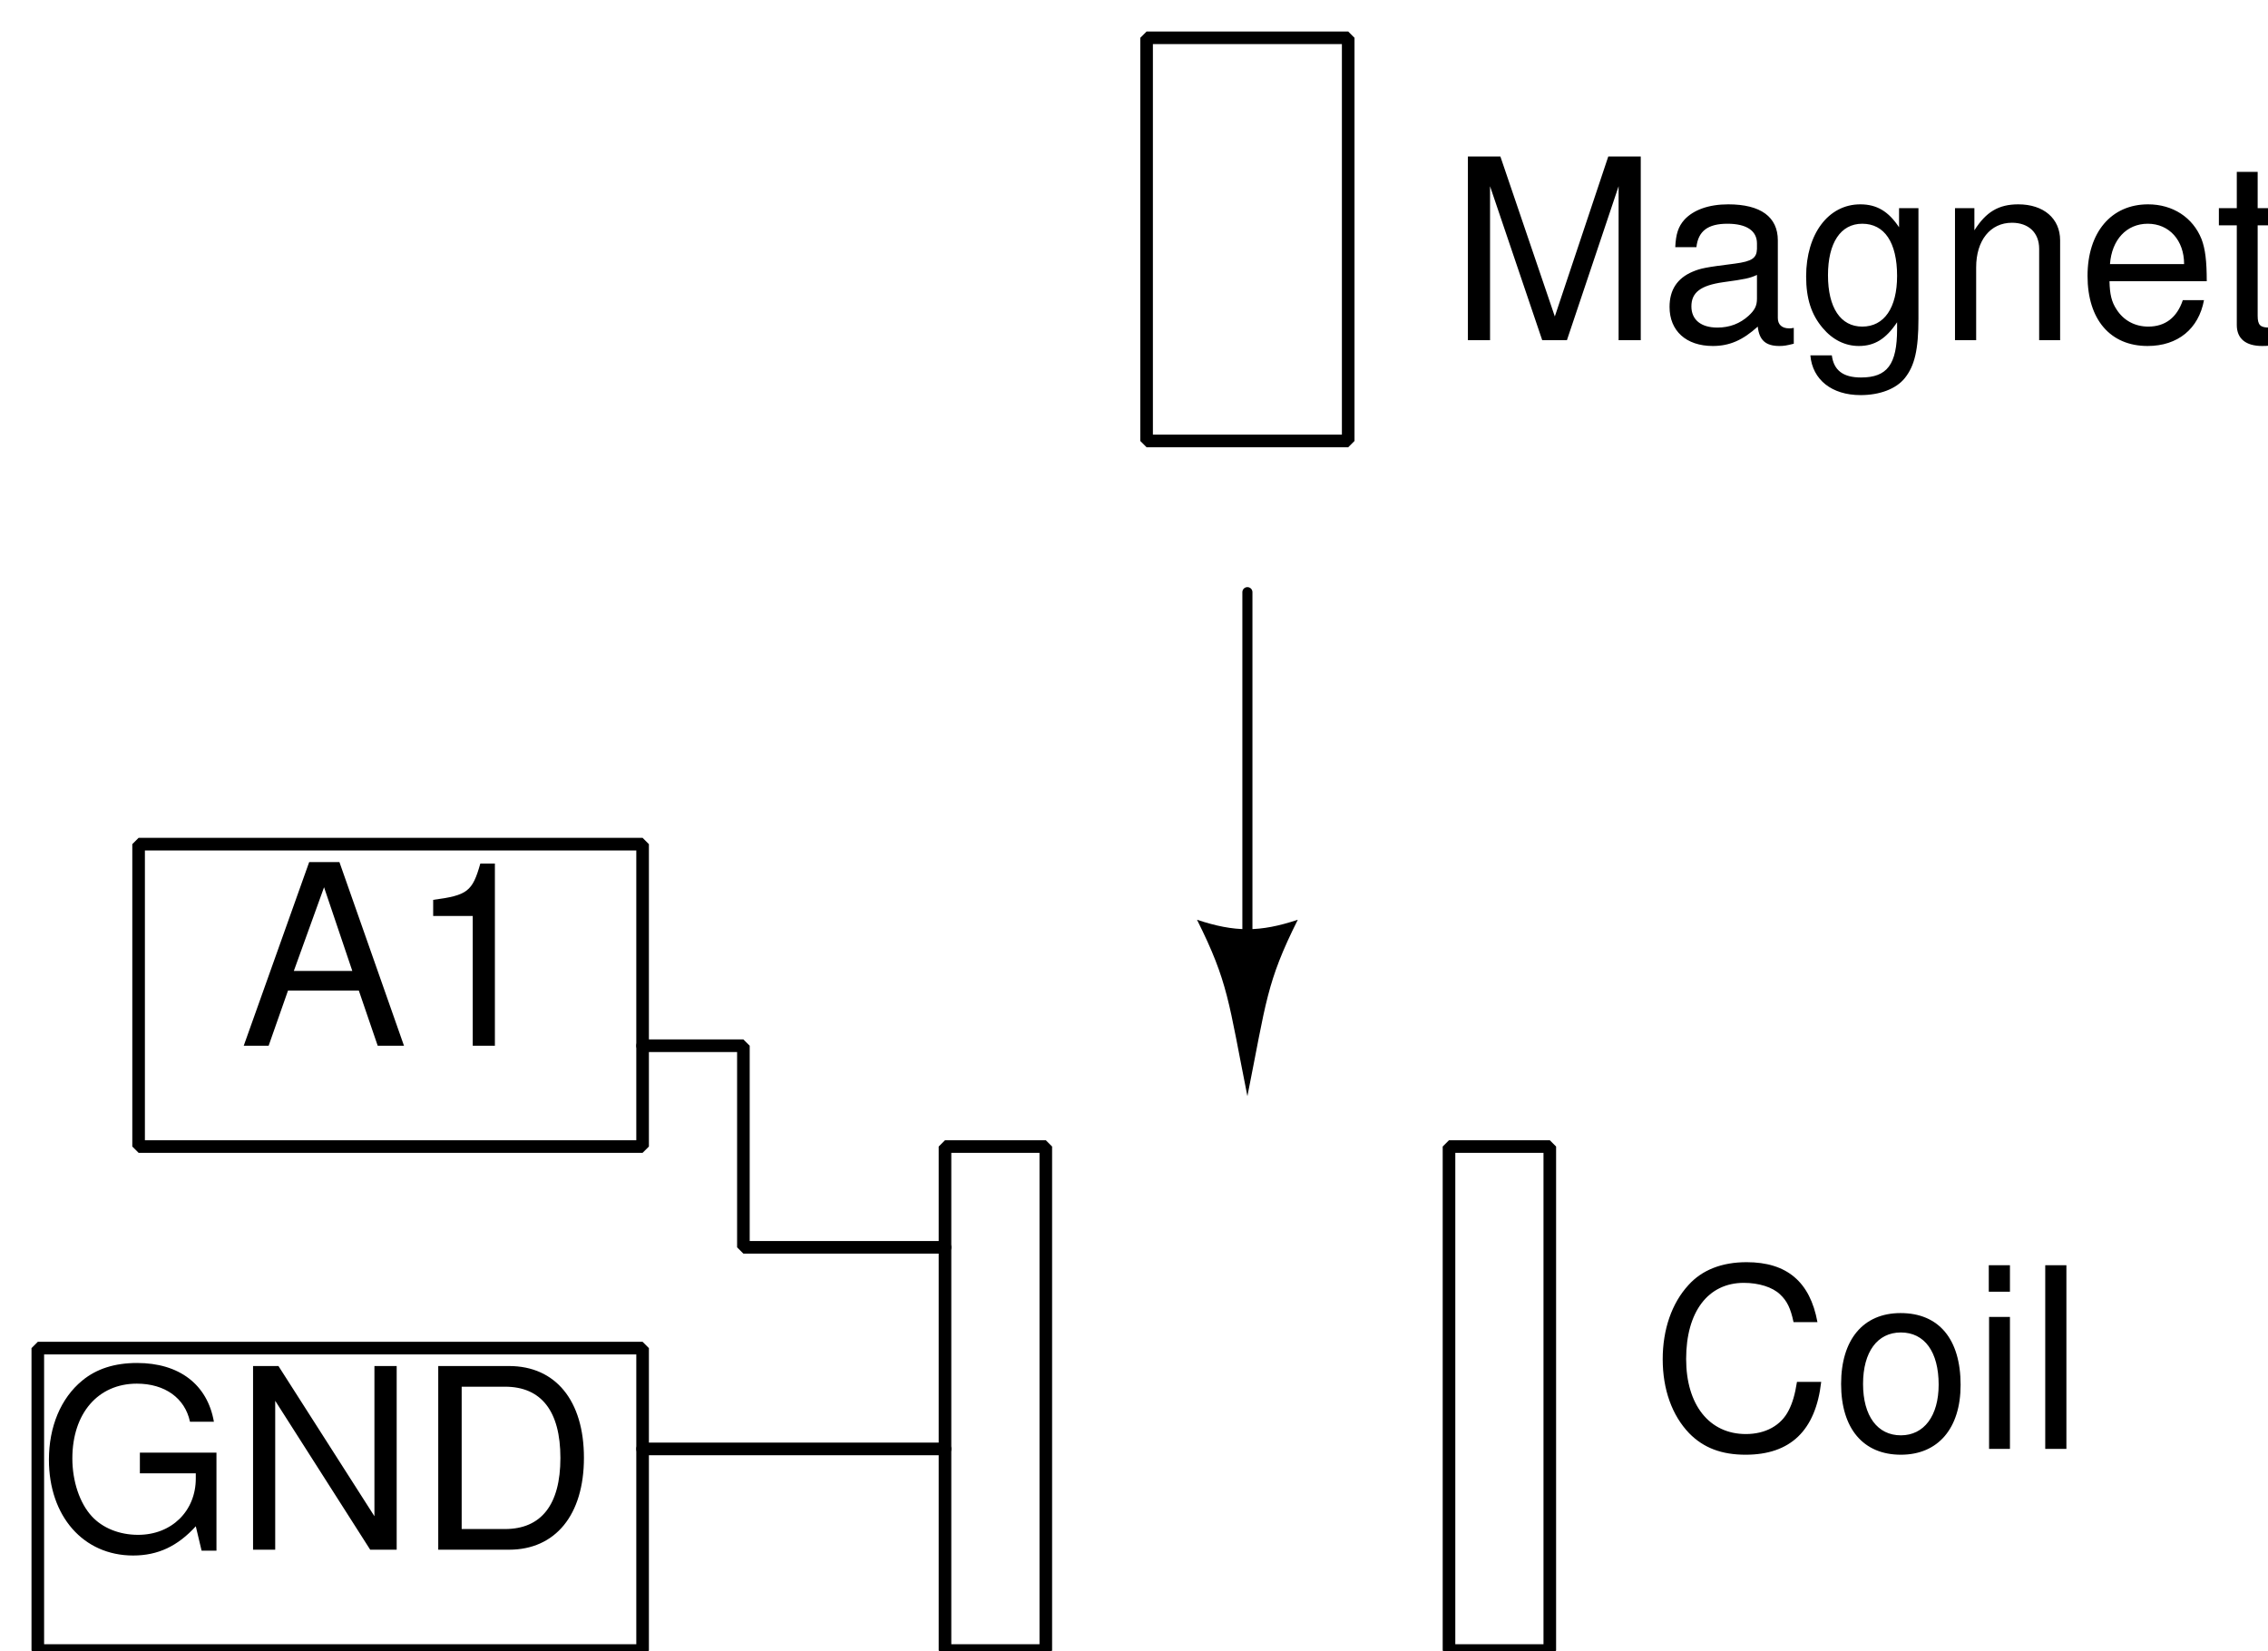
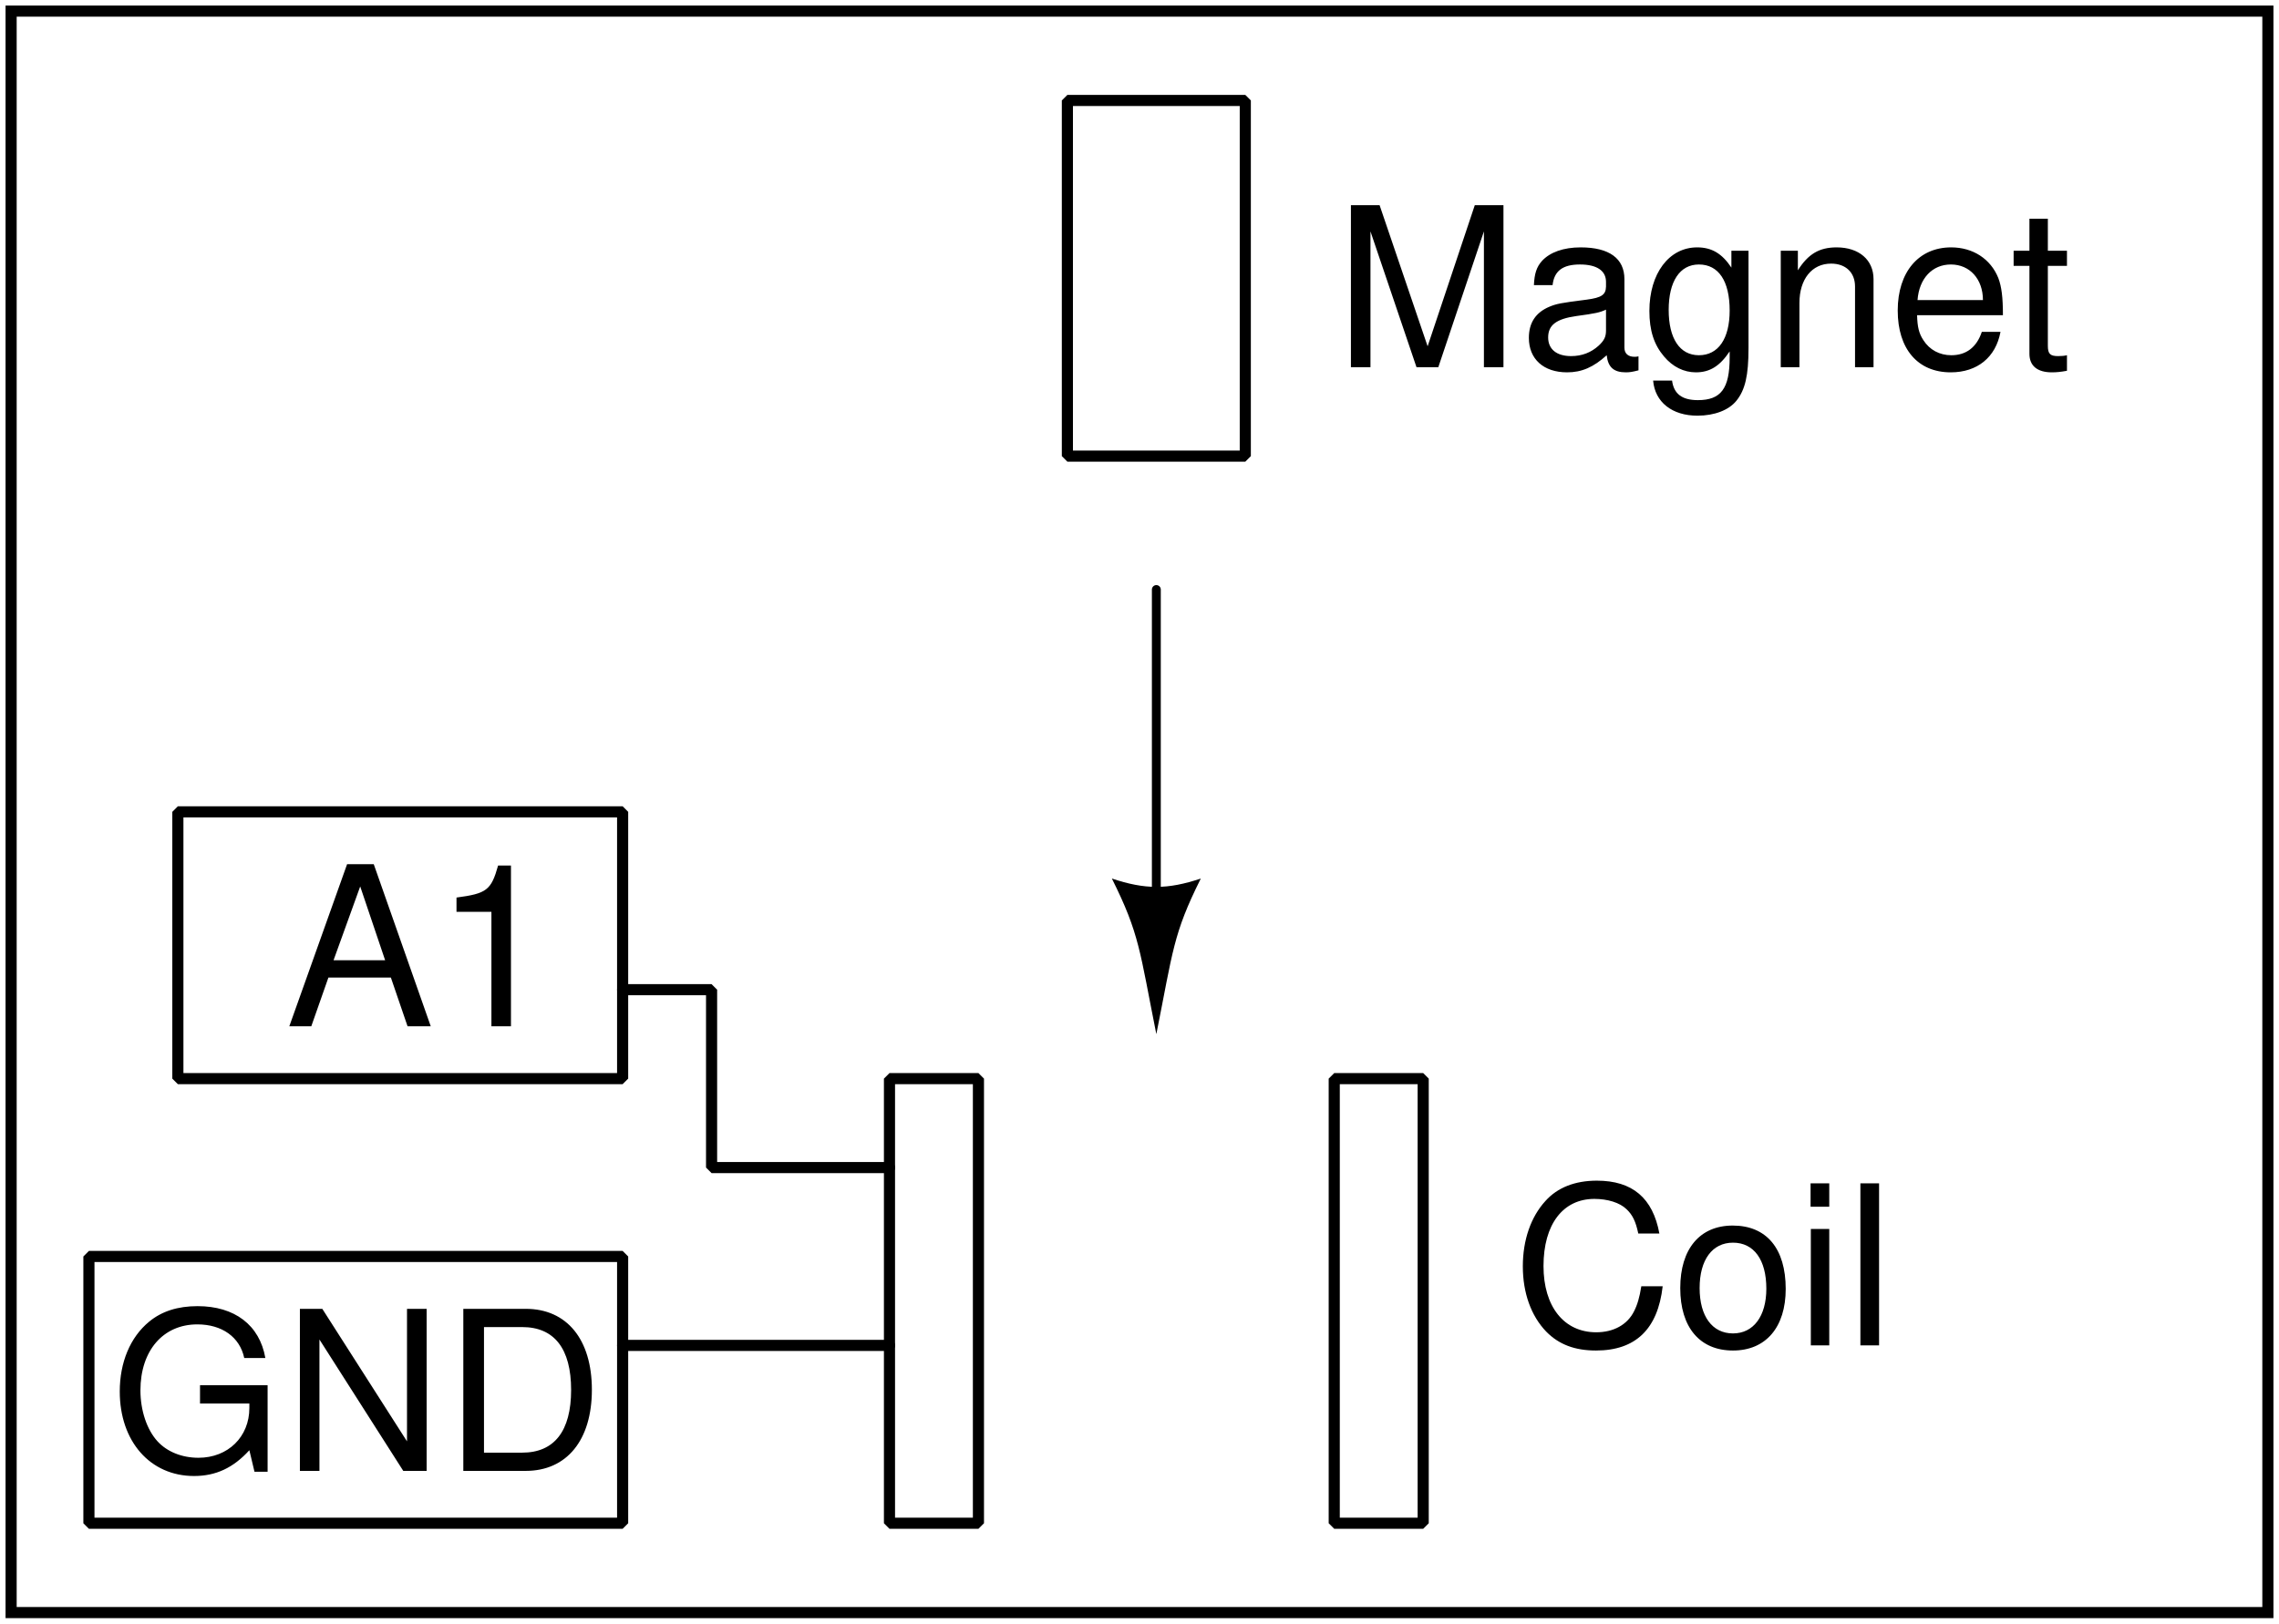
- <svg xmlns="http://www.w3.org/2000/svg" version="1.1" id="induction" width="100%" height="100%" viewBox="-6 -6 360 262">
-   <g stroke="black">
-     <path d="M176,0 L176,64 208,64 208,0 z" fill="none" stroke-width="2" stroke-linejoin="bevel" stroke-linecap="round" stroke="#000000" />
-     <path d="M192,88 L192,148 " fill="none" stroke-width="1.6" stroke-linejoin="bevel" stroke-linecap="round" stroke="#000000" />
-     <path d="M184,140 C189,150 189,153 192,168 C195,153 195,150 200,140 C194,142 190,142 184,140 " fill="#000000" stroke="none" />
-     <path d="M224,176 L224,256 240,256 240,176 z" fill="none" stroke-width="2" stroke-linejoin="bevel" stroke-linecap="round" stroke="#000000" />
-     <path d="M160,176 L160,256 144,256 144,176 z" fill="none" stroke-width="2" stroke-linejoin="bevel" stroke-linecap="round" stroke="#000000" />
-     <g transform="matrix(   1    0   -0    1 224  48)" fill="#000000">
-       <text stroke="none" font-family="Helvetica" font-size="40">
-         <tspan x="0" y="0" />
-       </text>
-     </g>
-     <g transform="matrix(   1    0   -0    1 224  48)" fill="#000000">
-       <text stroke="none" font-family="Helvetica" font-size="40">
-         <tspan x="0" y="0">Magnet</tspan>
-       </text>
-     </g>
-     <g transform="matrix(   1    0   -0    1 256 224)" fill="#000000">
-       <text stroke="none" font-family="Helvetica" font-size="40">
-         <tspan x="0" y="0">Coil</tspan>
-       </text>
-     </g>
-     <path d="M16,128 L16,176 96,176 96,128 z" fill="none" stroke-width="2" stroke-linejoin="bevel" stroke-linecap="round" stroke="#000000" />
-     <path d="M0,208 L0,256 96,256 96,208 z" fill="none" stroke-width="2" stroke-linejoin="bevel" stroke-linecap="round" stroke="#000000" />
-     <path d="M96,160 L112,160 112,192 144,192 " fill="none" stroke-width="2" stroke-linejoin="bevel" stroke-linecap="round" stroke="#000000" />
-     <path d="M96,224 L144,224 " fill="none" stroke-width="2" stroke-linejoin="bevel" stroke-linecap="round" stroke="#000000" />
-     <g transform="matrix(   1    0   -0    1  32 160)" fill="#000000">
-       <text stroke="none" font-family="Helvetica" font-size="40">
-         <tspan x="0" y="0">A1</tspan>
-       </text>
-     </g>
-     <g transform="matrix(   1    0   -0    1   0 240)" fill="#000000">
-       <text stroke="none" font-family="Helvetica" font-size="40">
-         <tspan x="0" y="0">GND</tspan>
-       </text>
-     </g>
+ <svg xmlns="http://www.w3.org/2000/svg" version="1.1" id="induction" width="409.931" height="292.143" viewBox="-6 -6 409.931 292.143">
+   <defs id="defs57" />
+   <text font-size="40" id="text16" style="font-size:40px;font-family:Helvetica;fill:#000000;stroke:none" x="507.328" y="355.524">
+     <tspan x="507.328" y="355.524" id="tspan14" />
+   </text>
+   <g id="g114" transform="translate(9.994391,12.07132)">
+     <path d="m 176,0 v 64 h 32 V 0 Z" id="path4" style="fill:none;stroke:#000000;stroke-width:2;stroke-linecap:round;stroke-linejoin:bevel" />
+     <path d="m 192,88 v 60" id="path6" style="fill:none;stroke:#000000;stroke-width:1.6;stroke-linecap:round;stroke-linejoin:bevel" />
+     <path d="m 184,140 c 5,10 5,13 8,28 3,-15 3,-18 8,-28 -6,2 -10,2 -16,0" id="path8" style="fill:#000000;stroke:none" />
+     <path d="m 224,176 v 80 h 16 v -80 z" id="path10" style="fill:none;stroke:#000000;stroke-width:2;stroke-linecap:round;stroke-linejoin:bevel" />
+     <path d="m 160,176 v 80 h -16 v -80 z" id="path12" style="fill:none;stroke:#000000;stroke-width:2;stroke-linecap:round;stroke-linejoin:bevel" />
+     <text y="48" x="224" style="font-size:40px;font-family:Helvetica;fill:#000000;stroke:none" id="text22" font-size="40">
+       <tspan id="tspan20" y="48" x="224">Magnet</tspan>
+     </text>
+     <text y="224" x="256" style="font-size:40px;font-family:Helvetica;fill:#000000;stroke:none" id="text28" font-size="40">
+       <tspan id="tspan26" y="224" x="256">Coil</tspan>
+     </text>
+     <path d="m 16,128 v 48 h 80 v -48 z" id="path32" style="fill:none;stroke:#000000;stroke-width:2;stroke-linecap:round;stroke-linejoin:bevel" />
+     <path d="m 0,208 v 48 h 96 v -48 z" id="path34" style="fill:none;stroke:#000000;stroke-width:2;stroke-linecap:round;stroke-linejoin:bevel" />
+     <path d="m 96,160 h 16 v 32 h 32" id="path36" style="fill:none;stroke:#000000;stroke-width:2;stroke-linecap:round;stroke-linejoin:bevel" />
+     <path d="m 96,224 h 48" id="path38" style="fill:none;stroke:#000000;stroke-width:2;stroke-linecap:round;stroke-linejoin:bevel" />
+     <text y="166.58" x="35.361" style="font-size:40px;font-family:Helvetica;fill:#000000;stroke:none" id="text42" font-size="40">
+       <tspan id="tspan40" y="166.58" x="35.361">A1</tspan>
+     </text>
+     <text x="3.78" y="246.58" style="font-size:40px;font-family:Helvetica;fill:#000000;stroke:none" id="text48" font-size="40">
+       <tspan id="tspan46" y="246.58" x="3.78">GND</tspan>
+     </text>
  </g>
+   <rect style="opacity:1;vector-effect:none;fill:none;fill-opacity:1;stroke:#000000;stroke-width:2;stroke-linecap:butt;stroke-linejoin:miter;stroke-miterlimit:4;stroke-dasharray:none;stroke-dashoffset:0;stroke-opacity:1" id="rect95" width="405.931" height="288.143" x="-4" y="-4" />
</svg>
